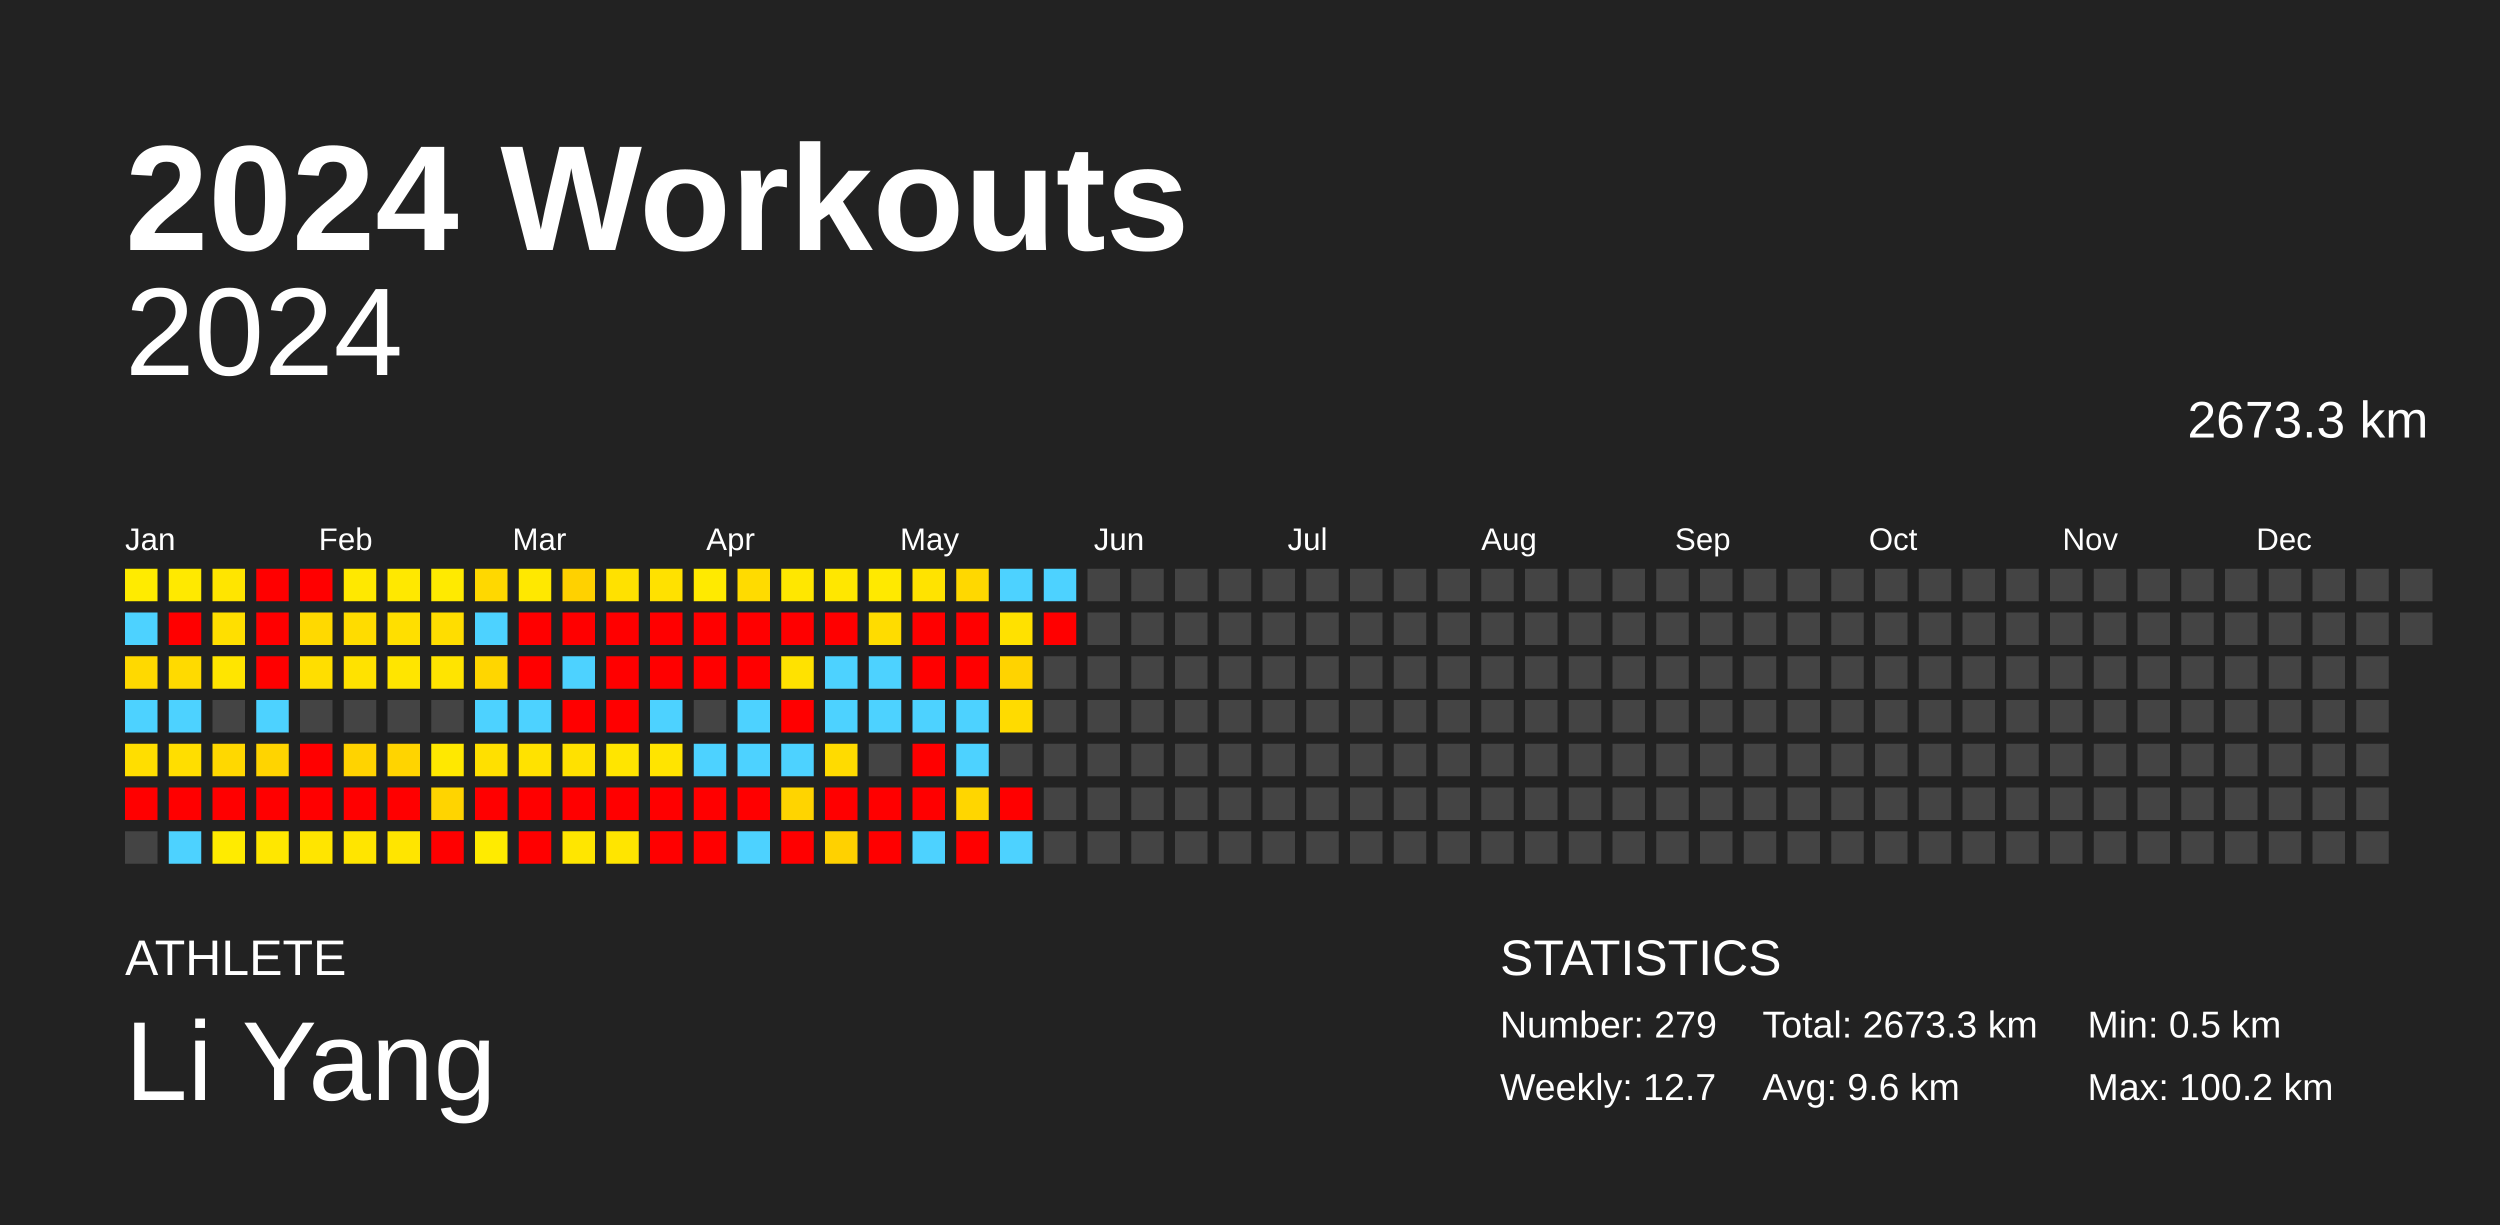
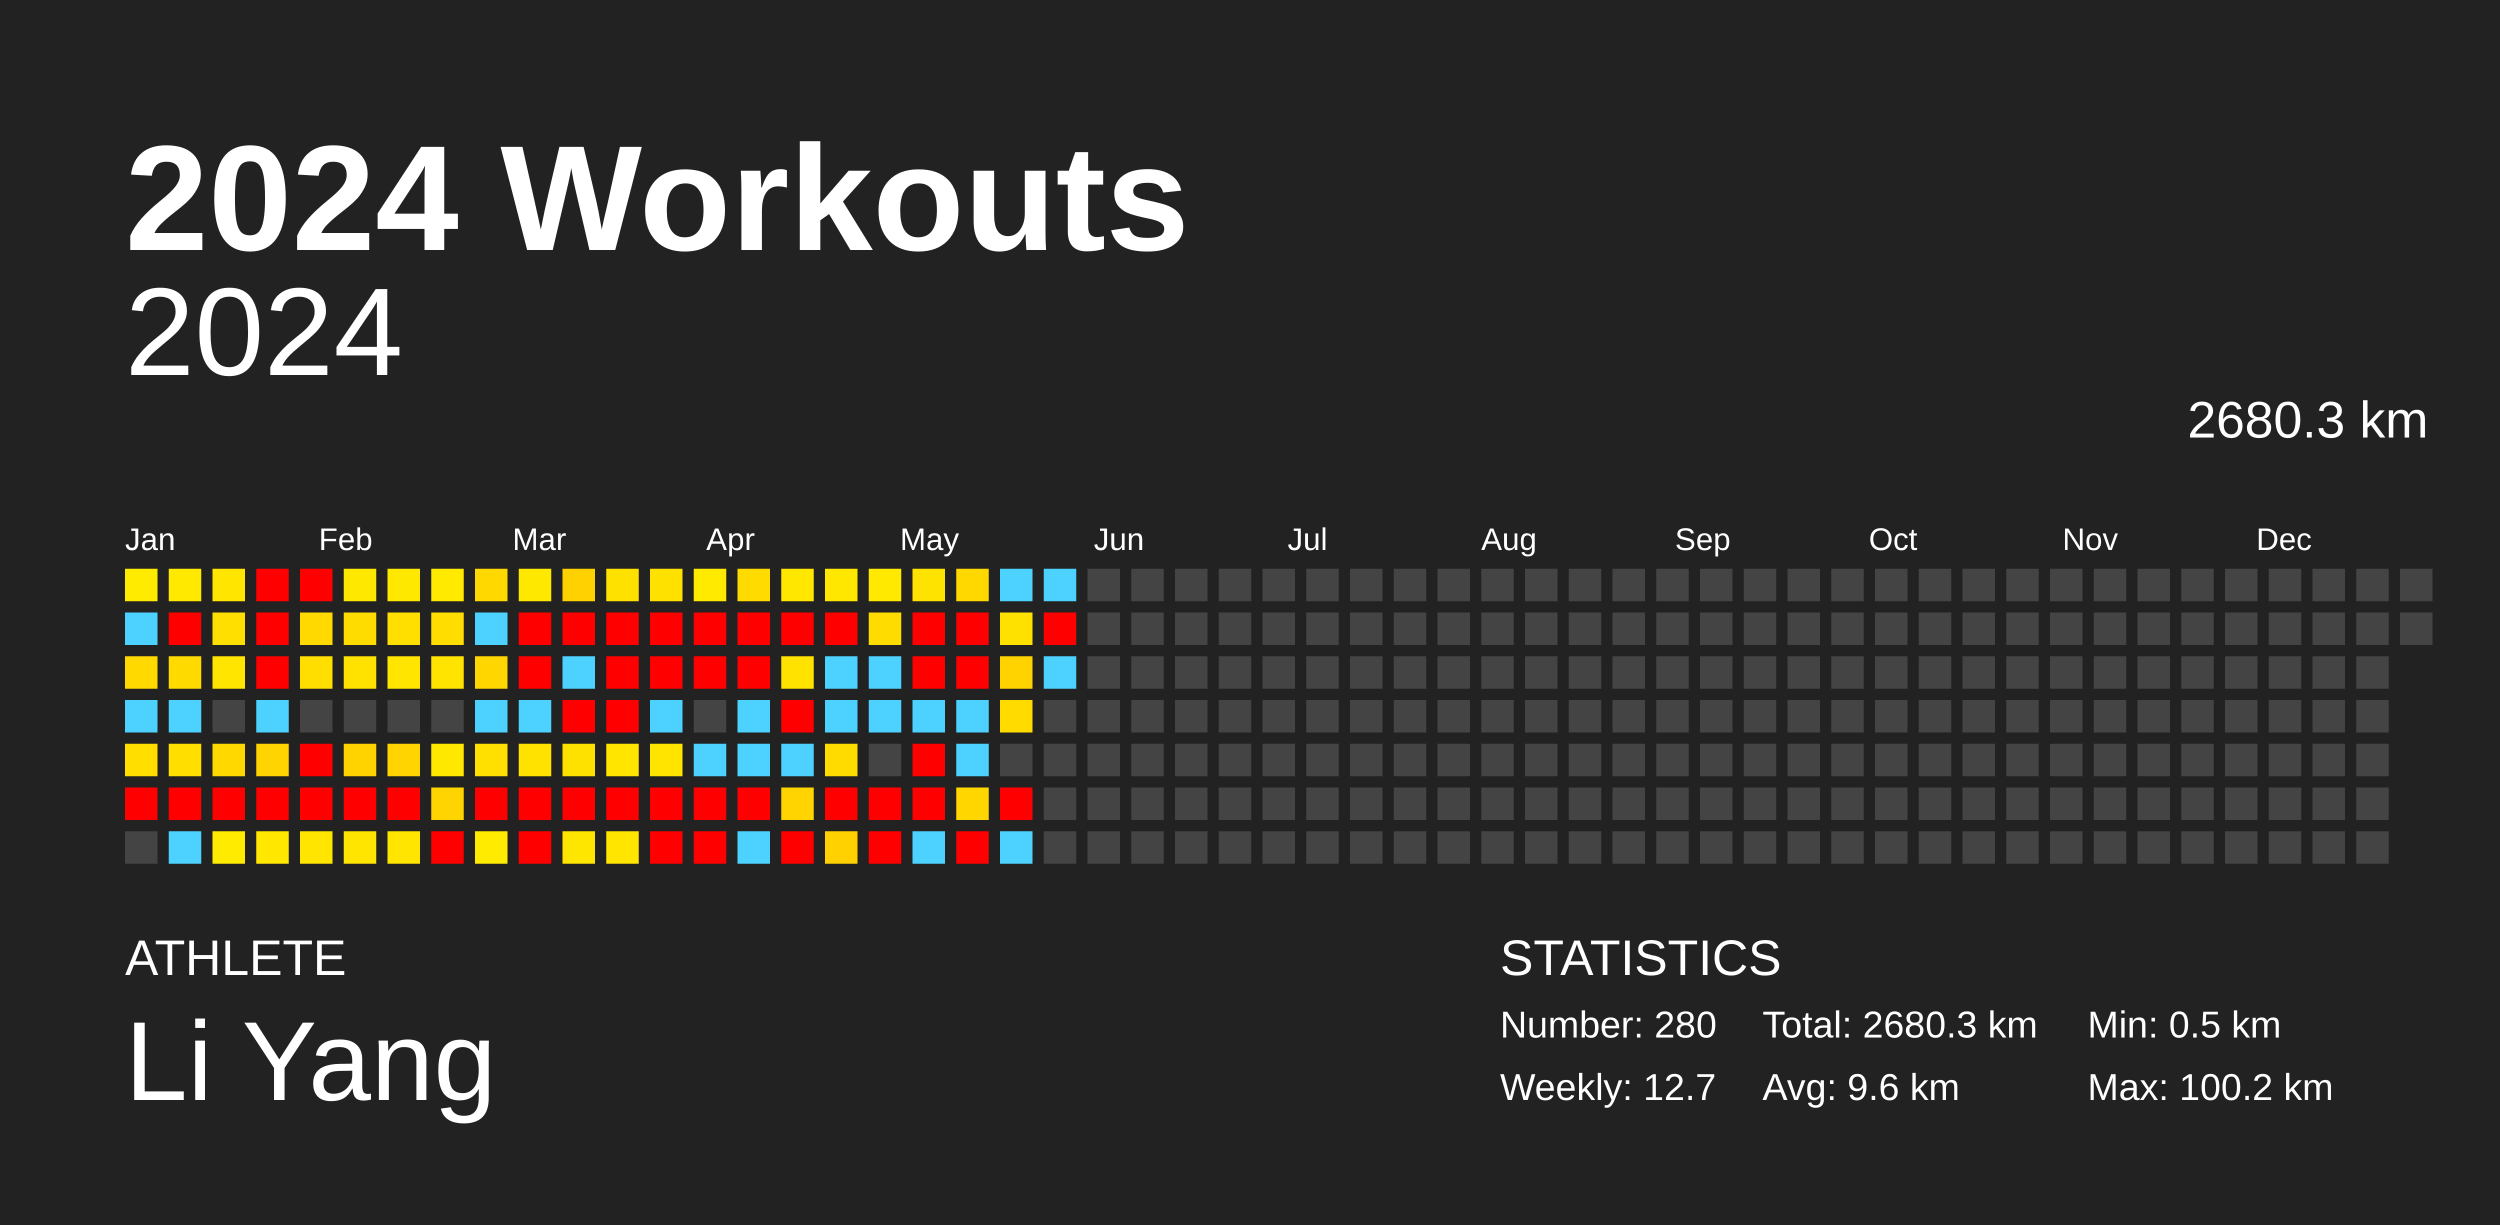
<svg xmlns="http://www.w3.org/2000/svg" baseProfile="full" height="98mm" version="1.1" viewBox="0,0,200,98" width="200mm">
  <defs />
  <rect fill="#222222" height="98" width="200" x="0" y="0" />
  <text fill="#FFFFFF" style="font-size:12px; font-family:Arial; font-weight:bold;" x="10" y="20">2024 Workouts</text>
  <text fill="#FFFFFF" style="font-size:4px; font-family:Arial" x="10" y="78">ATHLETE</text>
  <text fill="#FFFFFF" style="font-size:9px; font-family:Arial" x="10" y="88">Li Yang</text>
  <text fill="#FFFFFF" style="font-size:4px; font-family:Arial" x="120" y="78">STATISTICS</text>
-   <text fill="#FFFFFF" style="font-size:3px; font-family:Arial" x="120" y="83">Number: 279</text>
+   <text fill="#FFFFFF" style="font-size:3px; font-family:Arial" x="120" y="83">Number: 280</text>
  <text fill="#FFFFFF" style="font-size:3px; font-family:Arial" x="120" y="88">Weekly: 12.7</text>
-   <text fill="#FFFFFF" style="font-size:3px; font-family:Arial" x="141" y="83">Total: 2673.3 km</text>
+   <text fill="#FFFFFF" style="font-size:3px; font-family:Arial" x="141" y="83">Total: 2680.3 km</text>
  <text fill="#FFFFFF" style="font-size:3px; font-family:Arial" x="141" y="88">Avg: 9.6 km</text>
  <text fill="#FFFFFF" style="font-size:3px; font-family:Arial" x="167" y="83">Min: 0.5 km</text>
  <text fill="#FFFFFF" style="font-size:3px; font-family:Arial" x="167" y="88">Max: 100.2 km</text>
  <text alignment-baseline="hanging" fill="#FFFFFF" style="font-size:10.0px; font-family:Arial;" x="10" y="30">2024</text>
-   <text alignment-baseline="hanging" fill="#FFFFFF" style="font-size:4.125px; font-family:Arial;" x="175" y="35">2673.3 km</text>
+   <text alignment-baseline="hanging" fill="#FFFFFF" style="font-size:4.125px; font-family:Arial;" x="175" y="35">2680.3 km</text>
  <text fill="#FFFFFF" style="font-size:2.5px; font-family:Arial" x="10.0" y="44">Jan</text>
  <text fill="#FFFFFF" style="font-size:2.5px; font-family:Arial" x="25.5" y="44">Feb</text>
  <text fill="#FFFFFF" style="font-size:2.5px; font-family:Arial" x="41.0" y="44">Mar</text>
  <text fill="#FFFFFF" style="font-size:2.5px; font-family:Arial" x="56.5" y="44">Apr</text>
  <text fill="#FFFFFF" style="font-size:2.5px; font-family:Arial" x="72.0" y="44">May</text>
  <text fill="#FFFFFF" style="font-size:2.5px; font-family:Arial" x="87.5" y="44">Jun</text>
  <text fill="#FFFFFF" style="font-size:2.5px; font-family:Arial" x="103.0" y="44">Jul</text>
  <text fill="#FFFFFF" style="font-size:2.5px; font-family:Arial" x="118.5" y="44">Aug</text>
  <text fill="#FFFFFF" style="font-size:2.5px; font-family:Arial" x="134.0" y="44">Sep</text>
  <text fill="#FFFFFF" style="font-size:2.5px; font-family:Arial" x="149.5" y="44">Oct</text>
  <text fill="#FFFFFF" style="font-size:2.5px; font-family:Arial" x="165.0" y="44">Nov</text>
  <text fill="#FFFFFF" style="font-size:2.5px; font-family:Arial" x="180.5" y="44">Dec</text>
  <rect fill="#ffeb00" height="2.6" width="2.6" x="10.0" y="45.5" />
  <rect fill="#4dd2ff" height="2.6" width="2.6" x="10.0" y="49.0" />
  <rect fill="#ffd900" height="2.6" width="2.6" x="10.0" y="52.5" />
  <rect fill="#4dd2ff" height="2.6" width="2.6" x="10.0" y="56.0" />
  <rect fill="#ffde00" height="2.6" width="2.6" x="10.0" y="59.5" />
  <rect fill="red" height="2.6" width="2.6" x="10.0" y="63.0" />
  <rect fill="#444444" height="2.6" width="2.6" x="10.0" y="66.5" />
  <rect fill="#ffe900" height="2.6" width="2.6" x="13.5" y="45.5" />
  <rect fill="red" height="2.6" width="2.6" x="13.5" y="49.0" />
  <rect fill="#ffda00" height="2.6" width="2.6" x="13.5" y="52.5" />
  <rect fill="#4dd2ff" height="2.6" width="2.6" x="13.5" y="56.0" />
  <rect fill="#ffde00" height="2.6" width="2.6" x="13.5" y="59.5" />
  <rect fill="red" height="2.6" width="2.6" x="13.5" y="63.0" />
  <rect fill="#4dd2ff" height="2.6" width="2.6" x="13.5" y="66.5" />
  <rect fill="#ffe500" height="2.6" width="2.6" x="17.0" y="45.5" />
  <rect fill="#ffdf00" height="2.6" width="2.6" x="17.0" y="49.0" />
  <rect fill="#ffe500" height="2.6" width="2.6" x="17.0" y="52.5" />
  <rect fill="#444444" height="2.6" width="2.6" x="17.0" y="56.0" />
  <rect fill="#ffd800" height="2.6" width="2.6" x="17.0" y="59.5" />
  <rect fill="red" height="2.6" width="2.6" x="17.0" y="63.0" />
  <rect fill="#ffeb00" height="2.6" width="2.6" x="17.0" y="66.5" />
  <rect fill="red" height="2.6" width="2.6" x="20.5" y="45.5" />
  <rect fill="red" height="2.6" width="2.6" x="20.5" y="49.0" />
  <rect fill="red" height="2.6" width="2.6" x="20.5" y="52.5" />
  <rect fill="#4dd2ff" height="2.6" width="2.6" x="20.5" y="56.0" />
  <rect fill="#ffd400" height="2.6" width="2.6" x="20.5" y="59.5" />
  <rect fill="red" height="2.6" width="2.6" x="20.5" y="63.0" />
  <rect fill="#ffe700" height="2.6" width="2.6" x="20.5" y="66.5" />
  <rect fill="red" height="2.6" width="2.6" x="24.0" y="45.5" />
  <rect fill="#ffd900" height="2.6" width="2.6" x="24.0" y="49.0" />
  <rect fill="#ffde00" height="2.6" width="2.6" x="24.0" y="52.5" />
  <rect fill="#444444" height="2.6" width="2.6" x="24.0" y="56.0" />
  <rect fill="red" height="2.6" width="2.6" x="24.0" y="59.5" />
  <rect fill="red" height="2.6" width="2.6" x="24.0" y="63.0" />
  <rect fill="#ffe500" height="2.6" width="2.6" x="24.0" y="66.5" />
  <rect fill="#ffe800" height="2.6" width="2.6" x="27.5" y="45.5" />
  <rect fill="#ffdc00" height="2.6" width="2.6" x="27.5" y="49.0" />
  <rect fill="#ffe200" height="2.6" width="2.6" x="27.5" y="52.5" />
  <rect fill="#444444" height="2.6" width="2.6" x="27.5" y="56.0" />
  <rect fill="#ffd300" height="2.6" width="2.6" x="27.5" y="59.5" />
  <rect fill="red" height="2.6" width="2.6" x="27.5" y="63.0" />
  <rect fill="#ffe500" height="2.6" width="2.6" x="27.5" y="66.5" />
  <rect fill="#ffe800" height="2.6" width="2.6" x="31.0" y="45.5" />
  <rect fill="#ffdf00" height="2.6" width="2.6" x="31.0" y="49.0" />
  <rect fill="#ffe500" height="2.6" width="2.6" x="31.0" y="52.5" />
  <rect fill="#444444" height="2.6" width="2.6" x="31.0" y="56.0" />
  <rect fill="#ffd400" height="2.6" width="2.6" x="31.0" y="59.5" />
  <rect fill="red" height="2.6" width="2.6" x="31.0" y="63.0" />
  <rect fill="#ffe500" height="2.6" width="2.6" x="31.0" y="66.5" />
  <rect fill="#ffea00" height="2.6" width="2.6" x="34.5" y="45.5" />
  <rect fill="#ffdd00" height="2.6" width="2.6" x="34.5" y="49.0" />
  <rect fill="#ffe400" height="2.6" width="2.6" x="34.5" y="52.5" />
  <rect fill="#444444" height="2.6" width="2.6" x="34.5" y="56.0" />
  <rect fill="#ffe800" height="2.6" width="2.6" x="34.5" y="59.5" />
  <rect fill="#ffd400" height="2.6" width="2.6" x="34.5" y="63.0" />
  <rect fill="red" height="2.6" width="2.6" x="34.5" y="66.5" />
  <rect fill="#ffd800" height="2.6" width="2.6" x="38.0" y="45.5" />
  <rect fill="#4dd2ff" height="2.6" width="2.6" x="38.0" y="49.0" />
  <rect fill="#ffd600" height="2.6" width="2.6" x="38.0" y="52.5" />
  <rect fill="#4dd2ff" height="2.6" width="2.6" x="38.0" y="56.0" />
  <rect fill="#ffe000" height="2.6" width="2.6" x="38.0" y="59.5" />
  <rect fill="red" height="2.6" width="2.6" x="38.0" y="63.0" />
  <rect fill="#ffeb00" height="2.6" width="2.6" x="38.0" y="66.5" />
  <rect fill="#ffe800" height="2.6" width="2.6" x="41.5" y="45.5" />
  <rect fill="red" height="2.6" width="2.6" x="41.5" y="49.0" />
  <rect fill="red" height="2.6" width="2.6" x="41.5" y="52.5" />
  <rect fill="#4dd2ff" height="2.6" width="2.6" x="41.5" y="56.0" />
  <rect fill="#ffe200" height="2.6" width="2.6" x="41.5" y="59.5" />
  <rect fill="red" height="2.6" width="2.6" x="41.5" y="63.0" />
  <rect fill="red" height="2.6" width="2.6" x="41.5" y="66.5" />
  <rect fill="#ffd100" height="2.6" width="2.6" x="45.0" y="45.5" />
  <rect fill="red" height="2.6" width="2.6" x="45.0" y="49.0" />
  <rect fill="#4dd2ff" height="2.6" width="2.6" x="45.0" y="52.5" />
  <rect fill="red" height="2.6" width="2.6" x="45.0" y="56.0" />
  <rect fill="#ffe100" height="2.6" width="2.6" x="45.0" y="59.5" />
  <rect fill="red" height="2.6" width="2.6" x="45.0" y="63.0" />
  <rect fill="#ffe600" height="2.6" width="2.6" x="45.0" y="66.5" />
  <rect fill="#ffe100" height="2.6" width="2.6" x="48.5" y="45.5" />
  <rect fill="red" height="2.6" width="2.6" x="48.5" y="49.0" />
  <rect fill="red" height="2.6" width="2.6" x="48.5" y="52.5" />
  <rect fill="red" height="2.6" width="2.6" x="48.5" y="56.0" />
  <rect fill="#ffe500" height="2.6" width="2.6" x="48.5" y="59.5" />
  <rect fill="red" height="2.6" width="2.6" x="48.5" y="63.0" />
  <rect fill="#ffe500" height="2.6" width="2.6" x="48.5" y="66.5" />
  <rect fill="#ffe100" height="2.6" width="2.6" x="52.0" y="45.5" />
  <rect fill="red" height="2.6" width="2.6" x="52.0" y="49.0" />
  <rect fill="red" height="2.6" width="2.6" x="52.0" y="52.5" />
  <rect fill="#4dd2ff" height="2.6" width="2.6" x="52.0" y="56.0" />
  <rect fill="#ffe400" height="2.6" width="2.6" x="52.0" y="59.5" />
  <rect fill="red" height="2.6" width="2.6" x="52.0" y="63.0" />
  <rect fill="red" height="2.6" width="2.6" x="52.0" y="66.5" />
  <rect fill="#ffea00" height="2.6" width="2.6" x="55.5" y="45.5" />
  <rect fill="red" height="2.6" width="2.6" x="55.5" y="49.0" />
  <rect fill="red" height="2.6" width="2.6" x="55.5" y="52.5" />
  <rect fill="#444444" height="2.6" width="2.6" x="55.5" y="56.0" />
  <rect fill="#4dd2ff" height="2.6" width="2.6" x="55.5" y="59.5" />
  <rect fill="red" height="2.6" width="2.6" x="55.5" y="63.0" />
  <rect fill="red" height="2.6" width="2.6" x="55.5" y="66.5" />
  <rect fill="#ffdb00" height="2.6" width="2.6" x="59.0" y="45.5" />
  <rect fill="red" height="2.6" width="2.6" x="59.0" y="49.0" />
  <rect fill="red" height="2.6" width="2.6" x="59.0" y="52.5" />
  <rect fill="#4dd2ff" height="2.6" width="2.6" x="59.0" y="56.0" />
  <rect fill="#4dd2ff" height="2.6" width="2.6" x="59.0" y="59.5" />
  <rect fill="red" height="2.6" width="2.6" x="59.0" y="63.0" />
  <rect fill="#4dd2ff" height="2.6" width="2.6" x="59.0" y="66.5" />
  <rect fill="#ffe700" height="2.6" width="2.6" x="62.5" y="45.5" />
  <rect fill="red" height="2.6" width="2.6" x="62.5" y="49.0" />
  <rect fill="#ffe200" height="2.6" width="2.6" x="62.5" y="52.5" />
  <rect fill="red" height="2.6" width="2.6" x="62.5" y="56.0" />
  <rect fill="#4dd2ff" height="2.6" width="2.6" x="62.5" y="59.5" />
  <rect fill="#ffd400" height="2.6" width="2.6" x="62.5" y="63.0" />
  <rect fill="red" height="2.6" width="2.6" x="62.5" y="66.5" />
  <rect fill="#ffe700" height="2.6" width="2.6" x="66.0" y="45.5" />
  <rect fill="red" height="2.6" width="2.6" x="66.0" y="49.0" />
  <rect fill="#4dd2ff" height="2.6" width="2.6" x="66.0" y="52.5" />
  <rect fill="#4dd2ff" height="2.6" width="2.6" x="66.0" y="56.0" />
  <rect fill="#ffdb00" height="2.6" width="2.6" x="66.0" y="59.5" />
  <rect fill="red" height="2.6" width="2.6" x="66.0" y="63.0" />
  <rect fill="#ffd100" height="2.6" width="2.6" x="66.0" y="66.5" />
  <rect fill="#ffe900" height="2.6" width="2.6" x="69.5" y="45.5" />
  <rect fill="#ffdc00" height="2.6" width="2.6" x="69.5" y="49.0" />
  <rect fill="#4dd2ff" height="2.6" width="2.6" x="69.5" y="52.5" />
  <rect fill="#4dd2ff" height="2.6" width="2.6" x="69.5" y="56.0" />
  <rect fill="#444444" height="2.6" width="2.6" x="69.5" y="59.5" />
  <rect fill="red" height="2.6" width="2.6" x="69.5" y="63.0" />
  <rect fill="red" height="2.6" width="2.6" x="69.5" y="66.5" />
  <rect fill="#ffe300" height="2.6" width="2.6" x="73.0" y="45.5" />
  <rect fill="red" height="2.6" width="2.6" x="73.0" y="49.0" />
  <rect fill="red" height="2.6" width="2.6" x="73.0" y="52.5" />
  <rect fill="#4dd2ff" height="2.6" width="2.6" x="73.0" y="56.0" />
  <rect fill="red" height="2.6" width="2.6" x="73.0" y="59.5" />
  <rect fill="red" height="2.6" width="2.6" x="73.0" y="63.0" />
  <rect fill="#4dd2ff" height="2.6" width="2.6" x="73.0" y="66.5" />
  <rect fill="#ffd800" height="2.6" width="2.6" x="76.5" y="45.5" />
  <rect fill="red" height="2.6" width="2.6" x="76.5" y="49.0" />
  <rect fill="red" height="2.6" width="2.6" x="76.5" y="52.5" />
  <rect fill="#4dd2ff" height="2.6" width="2.6" x="76.5" y="56.0" />
  <rect fill="#4dd2ff" height="2.6" width="2.6" x="76.5" y="59.5" />
  <rect fill="#ffd600" height="2.6" width="2.6" x="76.5" y="63.0" />
  <rect fill="red" height="2.6" width="2.6" x="76.5" y="66.5" />
  <rect fill="#4dd2ff" height="2.6" width="2.6" x="80.0" y="45.5" />
  <rect fill="#ffe100" height="2.6" width="2.6" x="80.0" y="49.0" />
  <rect fill="#ffd300" height="2.6" width="2.6" x="80.0" y="52.5" />
  <rect fill="#ffdb00" height="2.6" width="2.6" x="80.0" y="56.0" />
  <rect fill="#444444" height="2.6" width="2.6" x="80.0" y="59.5" />
  <rect fill="red" height="2.6" width="2.6" x="80.0" y="63.0" />
  <rect fill="#4dd2ff" height="2.6" width="2.6" x="80.0" y="66.5" />
  <rect fill="#4dd2ff" height="2.6" width="2.6" x="83.5" y="45.5" />
  <rect fill="red" height="2.6" width="2.6" x="83.5" y="49.0" />
-   <rect fill="#444444" height="2.6" width="2.6" x="83.5" y="52.5" />
+   <rect fill="#4dd2ff" height="2.6" width="2.6" x="83.5" y="52.5" />
  <rect fill="#444444" height="2.6" width="2.6" x="83.5" y="56.0" />
  <rect fill="#444444" height="2.6" width="2.6" x="83.5" y="59.5" />
  <rect fill="#444444" height="2.6" width="2.6" x="83.5" y="63.0" />
  <rect fill="#444444" height="2.6" width="2.6" x="83.5" y="66.5" />
  <rect fill="#444444" height="2.6" width="2.6" x="87.0" y="45.5" />
  <rect fill="#444444" height="2.6" width="2.6" x="87.0" y="49.0" />
  <rect fill="#444444" height="2.6" width="2.6" x="87.0" y="52.5" />
  <rect fill="#444444" height="2.6" width="2.6" x="87.0" y="56.0" />
  <rect fill="#444444" height="2.6" width="2.6" x="87.0" y="59.5" />
  <rect fill="#444444" height="2.6" width="2.6" x="87.0" y="63.0" />
  <rect fill="#444444" height="2.6" width="2.6" x="87.0" y="66.5" />
  <rect fill="#444444" height="2.6" width="2.6" x="90.5" y="45.5" />
  <rect fill="#444444" height="2.6" width="2.6" x="90.5" y="49.0" />
  <rect fill="#444444" height="2.6" width="2.6" x="90.5" y="52.5" />
  <rect fill="#444444" height="2.6" width="2.6" x="90.5" y="56.0" />
  <rect fill="#444444" height="2.6" width="2.6" x="90.5" y="59.5" />
  <rect fill="#444444" height="2.6" width="2.6" x="90.5" y="63.0" />
  <rect fill="#444444" height="2.6" width="2.6" x="90.5" y="66.5" />
  <rect fill="#444444" height="2.6" width="2.6" x="94.0" y="45.5" />
  <rect fill="#444444" height="2.6" width="2.6" x="94.0" y="49.0" />
  <rect fill="#444444" height="2.6" width="2.6" x="94.0" y="52.5" />
  <rect fill="#444444" height="2.6" width="2.6" x="94.0" y="56.0" />
  <rect fill="#444444" height="2.6" width="2.6" x="94.0" y="59.5" />
  <rect fill="#444444" height="2.6" width="2.6" x="94.0" y="63.0" />
  <rect fill="#444444" height="2.6" width="2.6" x="94.0" y="66.5" />
  <rect fill="#444444" height="2.6" width="2.6" x="97.5" y="45.5" />
  <rect fill="#444444" height="2.6" width="2.6" x="97.5" y="49.0" />
  <rect fill="#444444" height="2.6" width="2.6" x="97.5" y="52.5" />
  <rect fill="#444444" height="2.6" width="2.6" x="97.5" y="56.0" />
  <rect fill="#444444" height="2.6" width="2.6" x="97.5" y="59.5" />
  <rect fill="#444444" height="2.6" width="2.6" x="97.5" y="63.0" />
  <rect fill="#444444" height="2.6" width="2.6" x="97.5" y="66.5" />
  <rect fill="#444444" height="2.6" width="2.6" x="101.0" y="45.5" />
  <rect fill="#444444" height="2.6" width="2.6" x="101.0" y="49.0" />
  <rect fill="#444444" height="2.6" width="2.6" x="101.0" y="52.5" />
  <rect fill="#444444" height="2.6" width="2.6" x="101.0" y="56.0" />
  <rect fill="#444444" height="2.6" width="2.6" x="101.0" y="59.5" />
  <rect fill="#444444" height="2.6" width="2.6" x="101.0" y="63.0" />
  <rect fill="#444444" height="2.6" width="2.6" x="101.0" y="66.5" />
  <rect fill="#444444" height="2.6" width="2.6" x="104.5" y="45.5" />
  <rect fill="#444444" height="2.6" width="2.6" x="104.5" y="49.0" />
  <rect fill="#444444" height="2.6" width="2.6" x="104.5" y="52.5" />
  <rect fill="#444444" height="2.6" width="2.6" x="104.5" y="56.0" />
  <rect fill="#444444" height="2.6" width="2.6" x="104.5" y="59.5" />
  <rect fill="#444444" height="2.6" width="2.6" x="104.5" y="63.0" />
  <rect fill="#444444" height="2.6" width="2.6" x="104.5" y="66.5" />
  <rect fill="#444444" height="2.6" width="2.6" x="108.0" y="45.5" />
  <rect fill="#444444" height="2.6" width="2.6" x="108.0" y="49.0" />
  <rect fill="#444444" height="2.6" width="2.6" x="108.0" y="52.5" />
  <rect fill="#444444" height="2.6" width="2.6" x="108.0" y="56.0" />
  <rect fill="#444444" height="2.6" width="2.6" x="108.0" y="59.5" />
  <rect fill="#444444" height="2.6" width="2.6" x="108.0" y="63.0" />
  <rect fill="#444444" height="2.6" width="2.6" x="108.0" y="66.5" />
  <rect fill="#444444" height="2.6" width="2.6" x="111.5" y="45.5" />
  <rect fill="#444444" height="2.6" width="2.6" x="111.5" y="49.0" />
  <rect fill="#444444" height="2.6" width="2.6" x="111.5" y="52.5" />
  <rect fill="#444444" height="2.6" width="2.6" x="111.5" y="56.0" />
  <rect fill="#444444" height="2.6" width="2.6" x="111.5" y="59.5" />
  <rect fill="#444444" height="2.6" width="2.6" x="111.5" y="63.0" />
  <rect fill="#444444" height="2.6" width="2.6" x="111.5" y="66.5" />
  <rect fill="#444444" height="2.6" width="2.6" x="115.0" y="45.5" />
  <rect fill="#444444" height="2.6" width="2.6" x="115.0" y="49.0" />
  <rect fill="#444444" height="2.6" width="2.6" x="115.0" y="52.5" />
  <rect fill="#444444" height="2.6" width="2.6" x="115.0" y="56.0" />
  <rect fill="#444444" height="2.6" width="2.6" x="115.0" y="59.5" />
  <rect fill="#444444" height="2.6" width="2.6" x="115.0" y="63.0" />
  <rect fill="#444444" height="2.6" width="2.6" x="115.0" y="66.5" />
  <rect fill="#444444" height="2.6" width="2.6" x="118.5" y="45.5" />
  <rect fill="#444444" height="2.6" width="2.6" x="118.5" y="49.0" />
  <rect fill="#444444" height="2.6" width="2.6" x="118.5" y="52.5" />
  <rect fill="#444444" height="2.6" width="2.6" x="118.5" y="56.0" />
  <rect fill="#444444" height="2.6" width="2.6" x="118.5" y="59.5" />
  <rect fill="#444444" height="2.6" width="2.6" x="118.5" y="63.0" />
  <rect fill="#444444" height="2.6" width="2.6" x="118.5" y="66.5" />
  <rect fill="#444444" height="2.6" width="2.6" x="122.0" y="45.5" />
  <rect fill="#444444" height="2.6" width="2.6" x="122.0" y="49.0" />
  <rect fill="#444444" height="2.6" width="2.6" x="122.0" y="52.5" />
  <rect fill="#444444" height="2.6" width="2.6" x="122.0" y="56.0" />
  <rect fill="#444444" height="2.6" width="2.6" x="122.0" y="59.5" />
  <rect fill="#444444" height="2.6" width="2.6" x="122.0" y="63.0" />
  <rect fill="#444444" height="2.6" width="2.6" x="122.0" y="66.5" />
  <rect fill="#444444" height="2.6" width="2.6" x="125.5" y="45.5" />
  <rect fill="#444444" height="2.6" width="2.6" x="125.5" y="49.0" />
  <rect fill="#444444" height="2.6" width="2.6" x="125.5" y="52.5" />
  <rect fill="#444444" height="2.6" width="2.6" x="125.5" y="56.0" />
  <rect fill="#444444" height="2.6" width="2.6" x="125.5" y="59.5" />
  <rect fill="#444444" height="2.6" width="2.6" x="125.5" y="63.0" />
  <rect fill="#444444" height="2.6" width="2.6" x="125.5" y="66.5" />
  <rect fill="#444444" height="2.6" width="2.6" x="129.0" y="45.5" />
  <rect fill="#444444" height="2.6" width="2.6" x="129.0" y="49.0" />
  <rect fill="#444444" height="2.6" width="2.6" x="129.0" y="52.5" />
  <rect fill="#444444" height="2.6" width="2.6" x="129.0" y="56.0" />
  <rect fill="#444444" height="2.6" width="2.6" x="129.0" y="59.5" />
  <rect fill="#444444" height="2.6" width="2.6" x="129.0" y="63.0" />
  <rect fill="#444444" height="2.6" width="2.6" x="129.0" y="66.5" />
  <rect fill="#444444" height="2.6" width="2.6" x="132.5" y="45.5" />
  <rect fill="#444444" height="2.6" width="2.6" x="132.5" y="49.0" />
  <rect fill="#444444" height="2.6" width="2.6" x="132.5" y="52.5" />
  <rect fill="#444444" height="2.6" width="2.6" x="132.5" y="56.0" />
  <rect fill="#444444" height="2.6" width="2.6" x="132.5" y="59.5" />
  <rect fill="#444444" height="2.6" width="2.6" x="132.5" y="63.0" />
  <rect fill="#444444" height="2.6" width="2.6" x="132.5" y="66.5" />
  <rect fill="#444444" height="2.6" width="2.6" x="136.0" y="45.5" />
  <rect fill="#444444" height="2.6" width="2.6" x="136.0" y="49.0" />
  <rect fill="#444444" height="2.6" width="2.6" x="136.0" y="52.5" />
  <rect fill="#444444" height="2.6" width="2.6" x="136.0" y="56.0" />
  <rect fill="#444444" height="2.6" width="2.6" x="136.0" y="59.5" />
  <rect fill="#444444" height="2.6" width="2.6" x="136.0" y="63.0" />
  <rect fill="#444444" height="2.6" width="2.6" x="136.0" y="66.5" />
  <rect fill="#444444" height="2.6" width="2.6" x="139.5" y="45.5" />
  <rect fill="#444444" height="2.6" width="2.6" x="139.5" y="49.0" />
  <rect fill="#444444" height="2.6" width="2.6" x="139.5" y="52.5" />
  <rect fill="#444444" height="2.6" width="2.6" x="139.5" y="56.0" />
  <rect fill="#444444" height="2.6" width="2.6" x="139.5" y="59.5" />
  <rect fill="#444444" height="2.6" width="2.6" x="139.5" y="63.0" />
  <rect fill="#444444" height="2.6" width="2.6" x="139.5" y="66.5" />
  <rect fill="#444444" height="2.6" width="2.6" x="143.0" y="45.5" />
  <rect fill="#444444" height="2.6" width="2.6" x="143.0" y="49.0" />
  <rect fill="#444444" height="2.6" width="2.6" x="143.0" y="52.5" />
  <rect fill="#444444" height="2.6" width="2.6" x="143.0" y="56.0" />
  <rect fill="#444444" height="2.6" width="2.6" x="143.0" y="59.5" />
  <rect fill="#444444" height="2.6" width="2.6" x="143.0" y="63.0" />
  <rect fill="#444444" height="2.6" width="2.6" x="143.0" y="66.5" />
  <rect fill="#444444" height="2.6" width="2.6" x="146.5" y="45.5" />
  <rect fill="#444444" height="2.6" width="2.6" x="146.5" y="49.0" />
  <rect fill="#444444" height="2.6" width="2.6" x="146.5" y="52.5" />
  <rect fill="#444444" height="2.6" width="2.6" x="146.5" y="56.0" />
  <rect fill="#444444" height="2.6" width="2.6" x="146.5" y="59.5" />
  <rect fill="#444444" height="2.6" width="2.6" x="146.5" y="63.0" />
  <rect fill="#444444" height="2.6" width="2.6" x="146.5" y="66.5" />
  <rect fill="#444444" height="2.6" width="2.6" x="150.0" y="45.5" />
  <rect fill="#444444" height="2.6" width="2.6" x="150.0" y="49.0" />
  <rect fill="#444444" height="2.6" width="2.6" x="150.0" y="52.5" />
  <rect fill="#444444" height="2.6" width="2.6" x="150.0" y="56.0" />
  <rect fill="#444444" height="2.6" width="2.6" x="150.0" y="59.5" />
  <rect fill="#444444" height="2.6" width="2.6" x="150.0" y="63.0" />
  <rect fill="#444444" height="2.6" width="2.6" x="150.0" y="66.5" />
  <rect fill="#444444" height="2.6" width="2.6" x="153.5" y="45.5" />
  <rect fill="#444444" height="2.6" width="2.6" x="153.5" y="49.0" />
  <rect fill="#444444" height="2.6" width="2.6" x="153.5" y="52.5" />
  <rect fill="#444444" height="2.6" width="2.6" x="153.5" y="56.0" />
  <rect fill="#444444" height="2.6" width="2.6" x="153.5" y="59.5" />
  <rect fill="#444444" height="2.6" width="2.6" x="153.5" y="63.0" />
  <rect fill="#444444" height="2.6" width="2.6" x="153.5" y="66.5" />
  <rect fill="#444444" height="2.6" width="2.6" x="157.0" y="45.5" />
  <rect fill="#444444" height="2.6" width="2.6" x="157.0" y="49.0" />
  <rect fill="#444444" height="2.6" width="2.6" x="157.0" y="52.5" />
  <rect fill="#444444" height="2.6" width="2.6" x="157.0" y="56.0" />
  <rect fill="#444444" height="2.6" width="2.6" x="157.0" y="59.5" />
  <rect fill="#444444" height="2.6" width="2.6" x="157.0" y="63.0" />
  <rect fill="#444444" height="2.6" width="2.6" x="157.0" y="66.5" />
  <rect fill="#444444" height="2.6" width="2.6" x="160.5" y="45.5" />
  <rect fill="#444444" height="2.6" width="2.6" x="160.5" y="49.0" />
  <rect fill="#444444" height="2.6" width="2.6" x="160.5" y="52.5" />
  <rect fill="#444444" height="2.6" width="2.6" x="160.5" y="56.0" />
  <rect fill="#444444" height="2.6" width="2.6" x="160.5" y="59.5" />
  <rect fill="#444444" height="2.6" width="2.6" x="160.5" y="63.0" />
  <rect fill="#444444" height="2.6" width="2.6" x="160.5" y="66.5" />
  <rect fill="#444444" height="2.6" width="2.6" x="164.0" y="45.5" />
  <rect fill="#444444" height="2.6" width="2.6" x="164.0" y="49.0" />
  <rect fill="#444444" height="2.6" width="2.6" x="164.0" y="52.5" />
  <rect fill="#444444" height="2.6" width="2.6" x="164.0" y="56.0" />
  <rect fill="#444444" height="2.6" width="2.6" x="164.0" y="59.5" />
  <rect fill="#444444" height="2.6" width="2.6" x="164.0" y="63.0" />
  <rect fill="#444444" height="2.6" width="2.6" x="164.0" y="66.5" />
  <rect fill="#444444" height="2.6" width="2.6" x="167.5" y="45.5" />
  <rect fill="#444444" height="2.6" width="2.6" x="167.5" y="49.0" />
  <rect fill="#444444" height="2.6" width="2.6" x="167.5" y="52.5" />
  <rect fill="#444444" height="2.6" width="2.6" x="167.5" y="56.0" />
  <rect fill="#444444" height="2.6" width="2.6" x="167.5" y="59.5" />
  <rect fill="#444444" height="2.6" width="2.6" x="167.5" y="63.0" />
  <rect fill="#444444" height="2.6" width="2.6" x="167.5" y="66.5" />
  <rect fill="#444444" height="2.6" width="2.6" x="171.0" y="45.5" />
  <rect fill="#444444" height="2.6" width="2.6" x="171.0" y="49.0" />
  <rect fill="#444444" height="2.6" width="2.6" x="171.0" y="52.5" />
  <rect fill="#444444" height="2.6" width="2.6" x="171.0" y="56.0" />
  <rect fill="#444444" height="2.6" width="2.6" x="171.0" y="59.5" />
  <rect fill="#444444" height="2.6" width="2.6" x="171.0" y="63.0" />
  <rect fill="#444444" height="2.6" width="2.6" x="171.0" y="66.5" />
  <rect fill="#444444" height="2.6" width="2.6" x="174.5" y="45.5" />
  <rect fill="#444444" height="2.6" width="2.6" x="174.5" y="49.0" />
  <rect fill="#444444" height="2.6" width="2.6" x="174.5" y="52.5" />
  <rect fill="#444444" height="2.6" width="2.6" x="174.5" y="56.0" />
  <rect fill="#444444" height="2.6" width="2.6" x="174.5" y="59.5" />
  <rect fill="#444444" height="2.6" width="2.6" x="174.5" y="63.0" />
  <rect fill="#444444" height="2.6" width="2.6" x="174.5" y="66.5" />
  <rect fill="#444444" height="2.6" width="2.6" x="178.0" y="45.5" />
  <rect fill="#444444" height="2.6" width="2.6" x="178.0" y="49.0" />
  <rect fill="#444444" height="2.6" width="2.6" x="178.0" y="52.5" />
  <rect fill="#444444" height="2.6" width="2.6" x="178.0" y="56.0" />
  <rect fill="#444444" height="2.6" width="2.6" x="178.0" y="59.5" />
  <rect fill="#444444" height="2.6" width="2.6" x="178.0" y="63.0" />
  <rect fill="#444444" height="2.6" width="2.6" x="178.0" y="66.5" />
  <rect fill="#444444" height="2.6" width="2.6" x="181.5" y="45.5" />
  <rect fill="#444444" height="2.6" width="2.6" x="181.5" y="49.0" />
  <rect fill="#444444" height="2.6" width="2.6" x="181.5" y="52.5" />
  <rect fill="#444444" height="2.6" width="2.6" x="181.5" y="56.0" />
  <rect fill="#444444" height="2.6" width="2.6" x="181.5" y="59.5" />
  <rect fill="#444444" height="2.6" width="2.6" x="181.5" y="63.0" />
  <rect fill="#444444" height="2.6" width="2.6" x="181.5" y="66.5" />
  <rect fill="#444444" height="2.6" width="2.6" x="185.0" y="45.5" />
  <rect fill="#444444" height="2.6" width="2.6" x="185.0" y="49.0" />
  <rect fill="#444444" height="2.6" width="2.6" x="185.0" y="52.5" />
  <rect fill="#444444" height="2.6" width="2.6" x="185.0" y="56.0" />
  <rect fill="#444444" height="2.6" width="2.6" x="185.0" y="59.5" />
  <rect fill="#444444" height="2.6" width="2.6" x="185.0" y="63.0" />
  <rect fill="#444444" height="2.6" width="2.6" x="185.0" y="66.5" />
  <rect fill="#444444" height="2.6" width="2.6" x="188.5" y="45.5" />
  <rect fill="#444444" height="2.6" width="2.6" x="188.5" y="49.0" />
  <rect fill="#444444" height="2.6" width="2.6" x="188.5" y="52.5" />
  <rect fill="#444444" height="2.6" width="2.6" x="188.5" y="56.0" />
  <rect fill="#444444" height="2.6" width="2.6" x="188.5" y="59.5" />
  <rect fill="#444444" height="2.6" width="2.6" x="188.5" y="63.0" />
  <rect fill="#444444" height="2.6" width="2.6" x="188.5" y="66.5" />
  <rect fill="#444444" height="2.6" width="2.6" x="192.0" y="45.5" />
  <rect fill="#444444" height="2.6" width="2.6" x="192.0" y="49.0" />
</svg>
